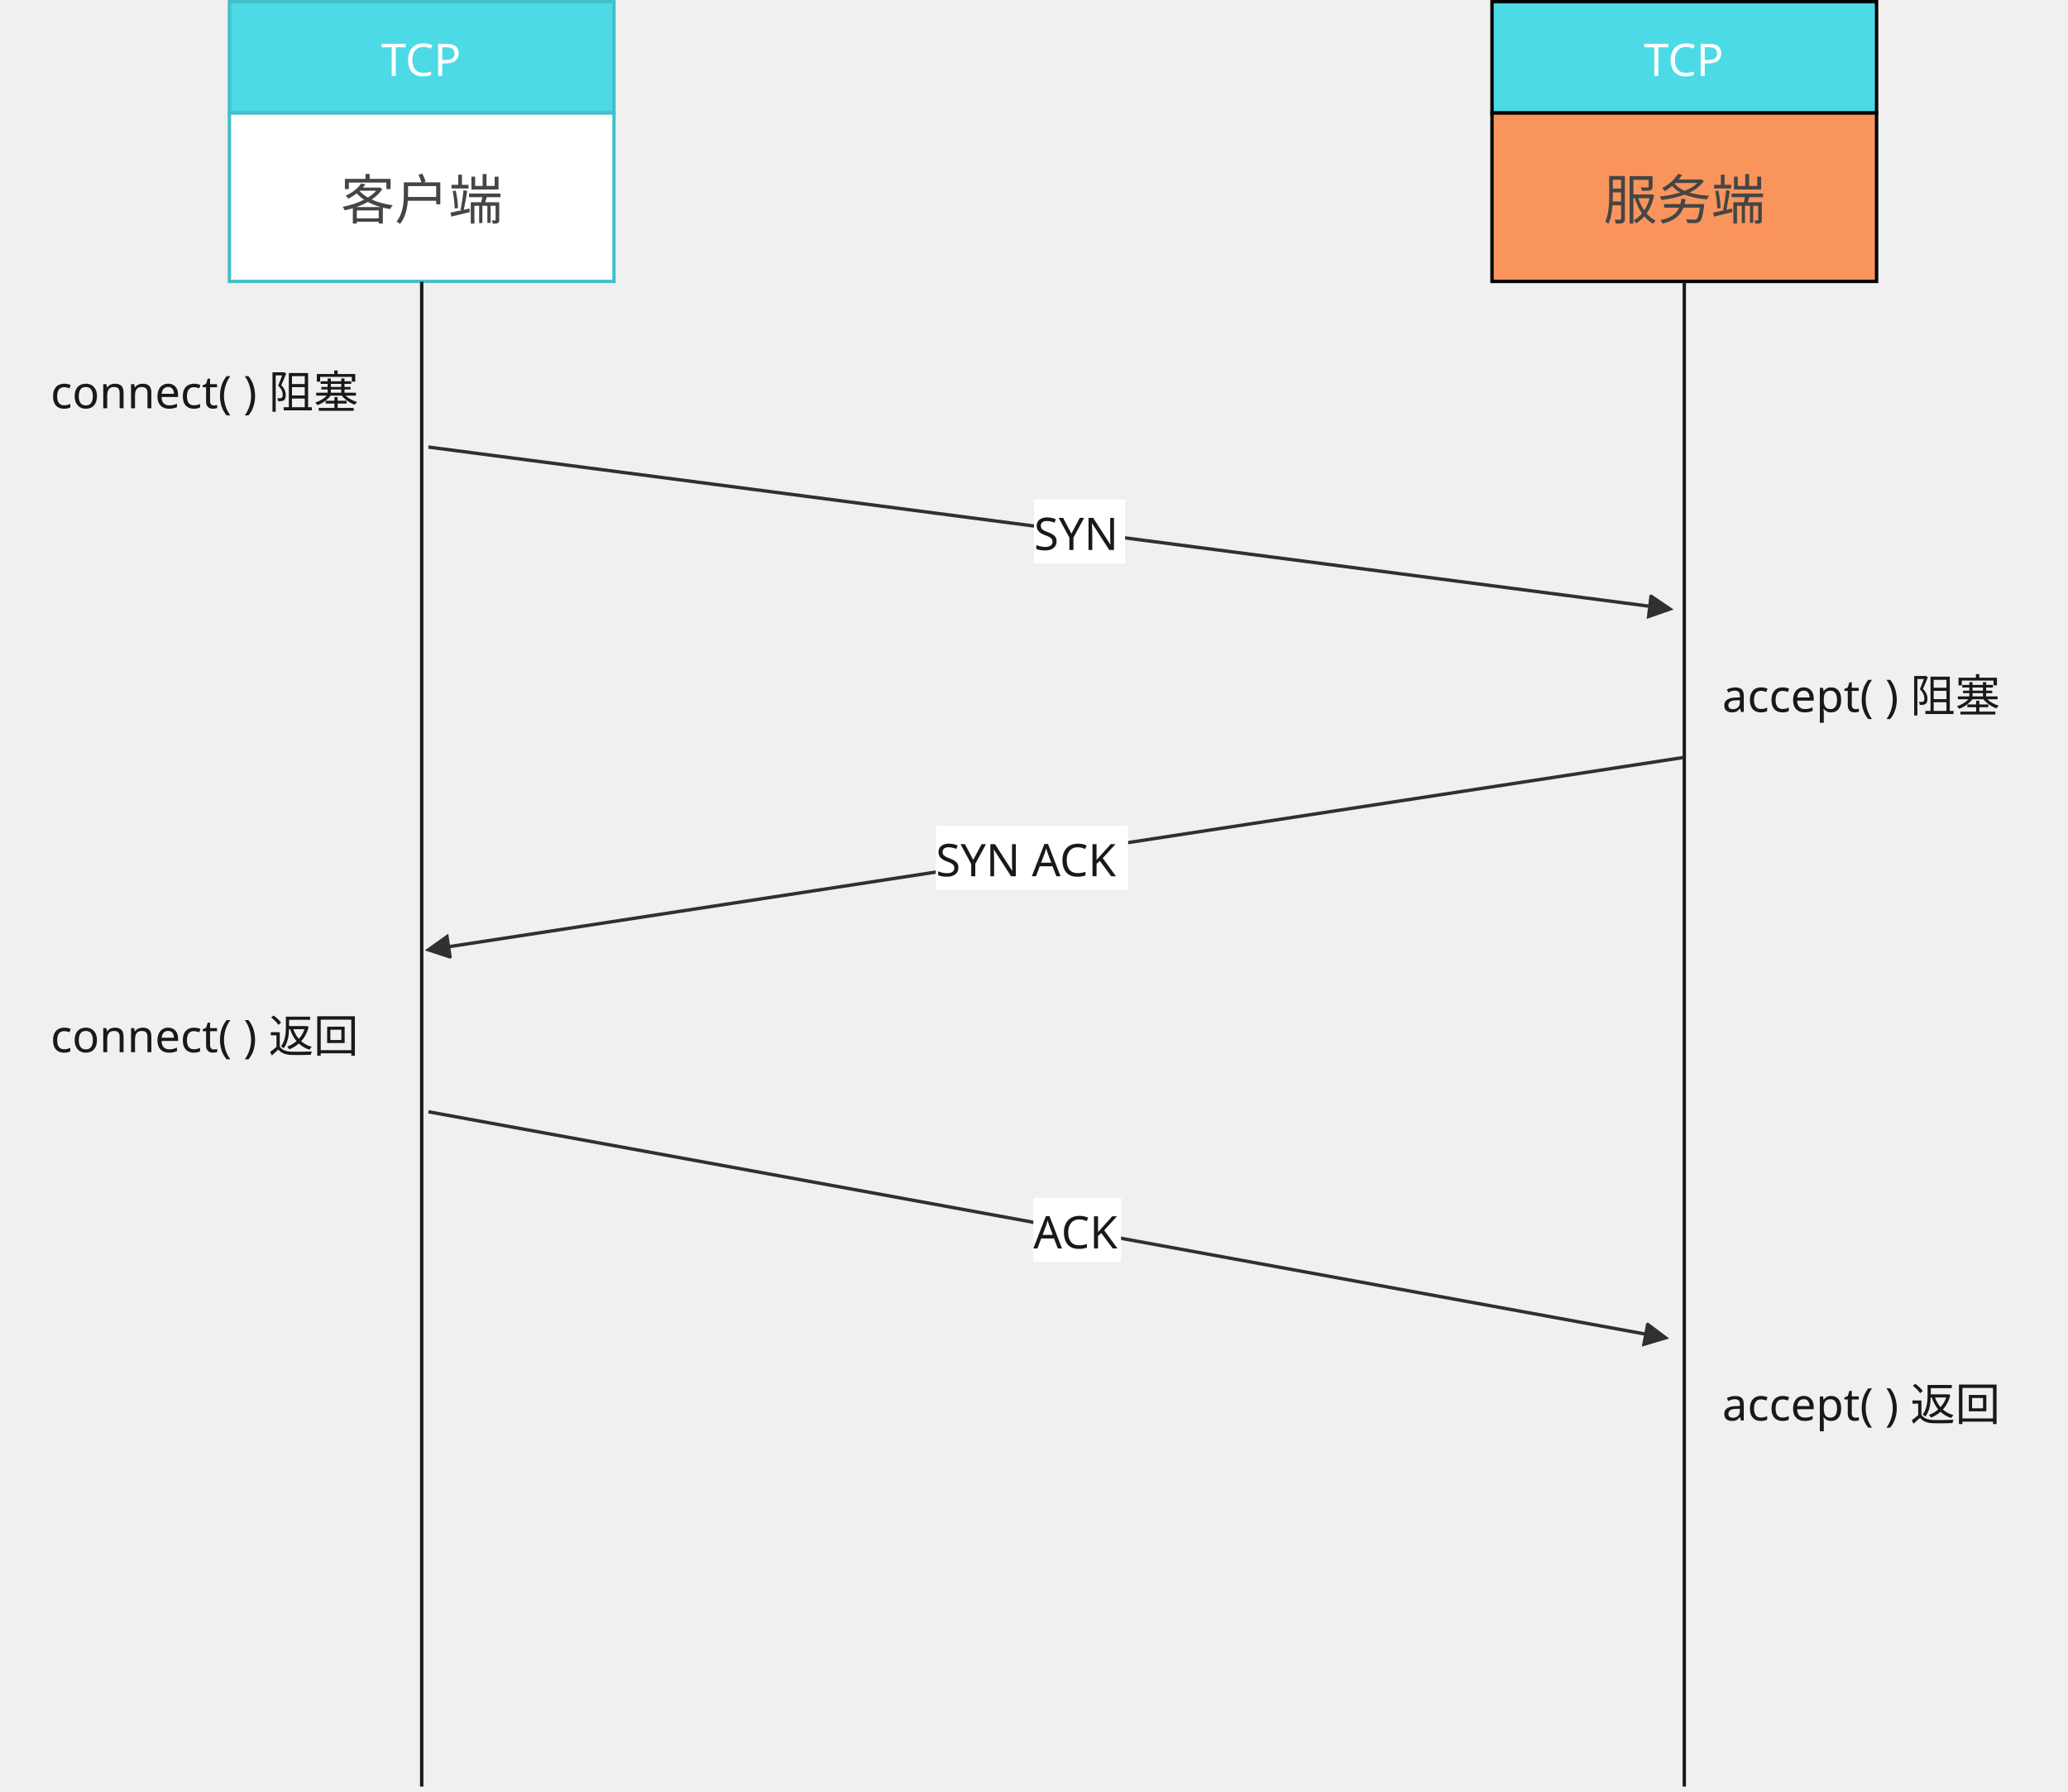
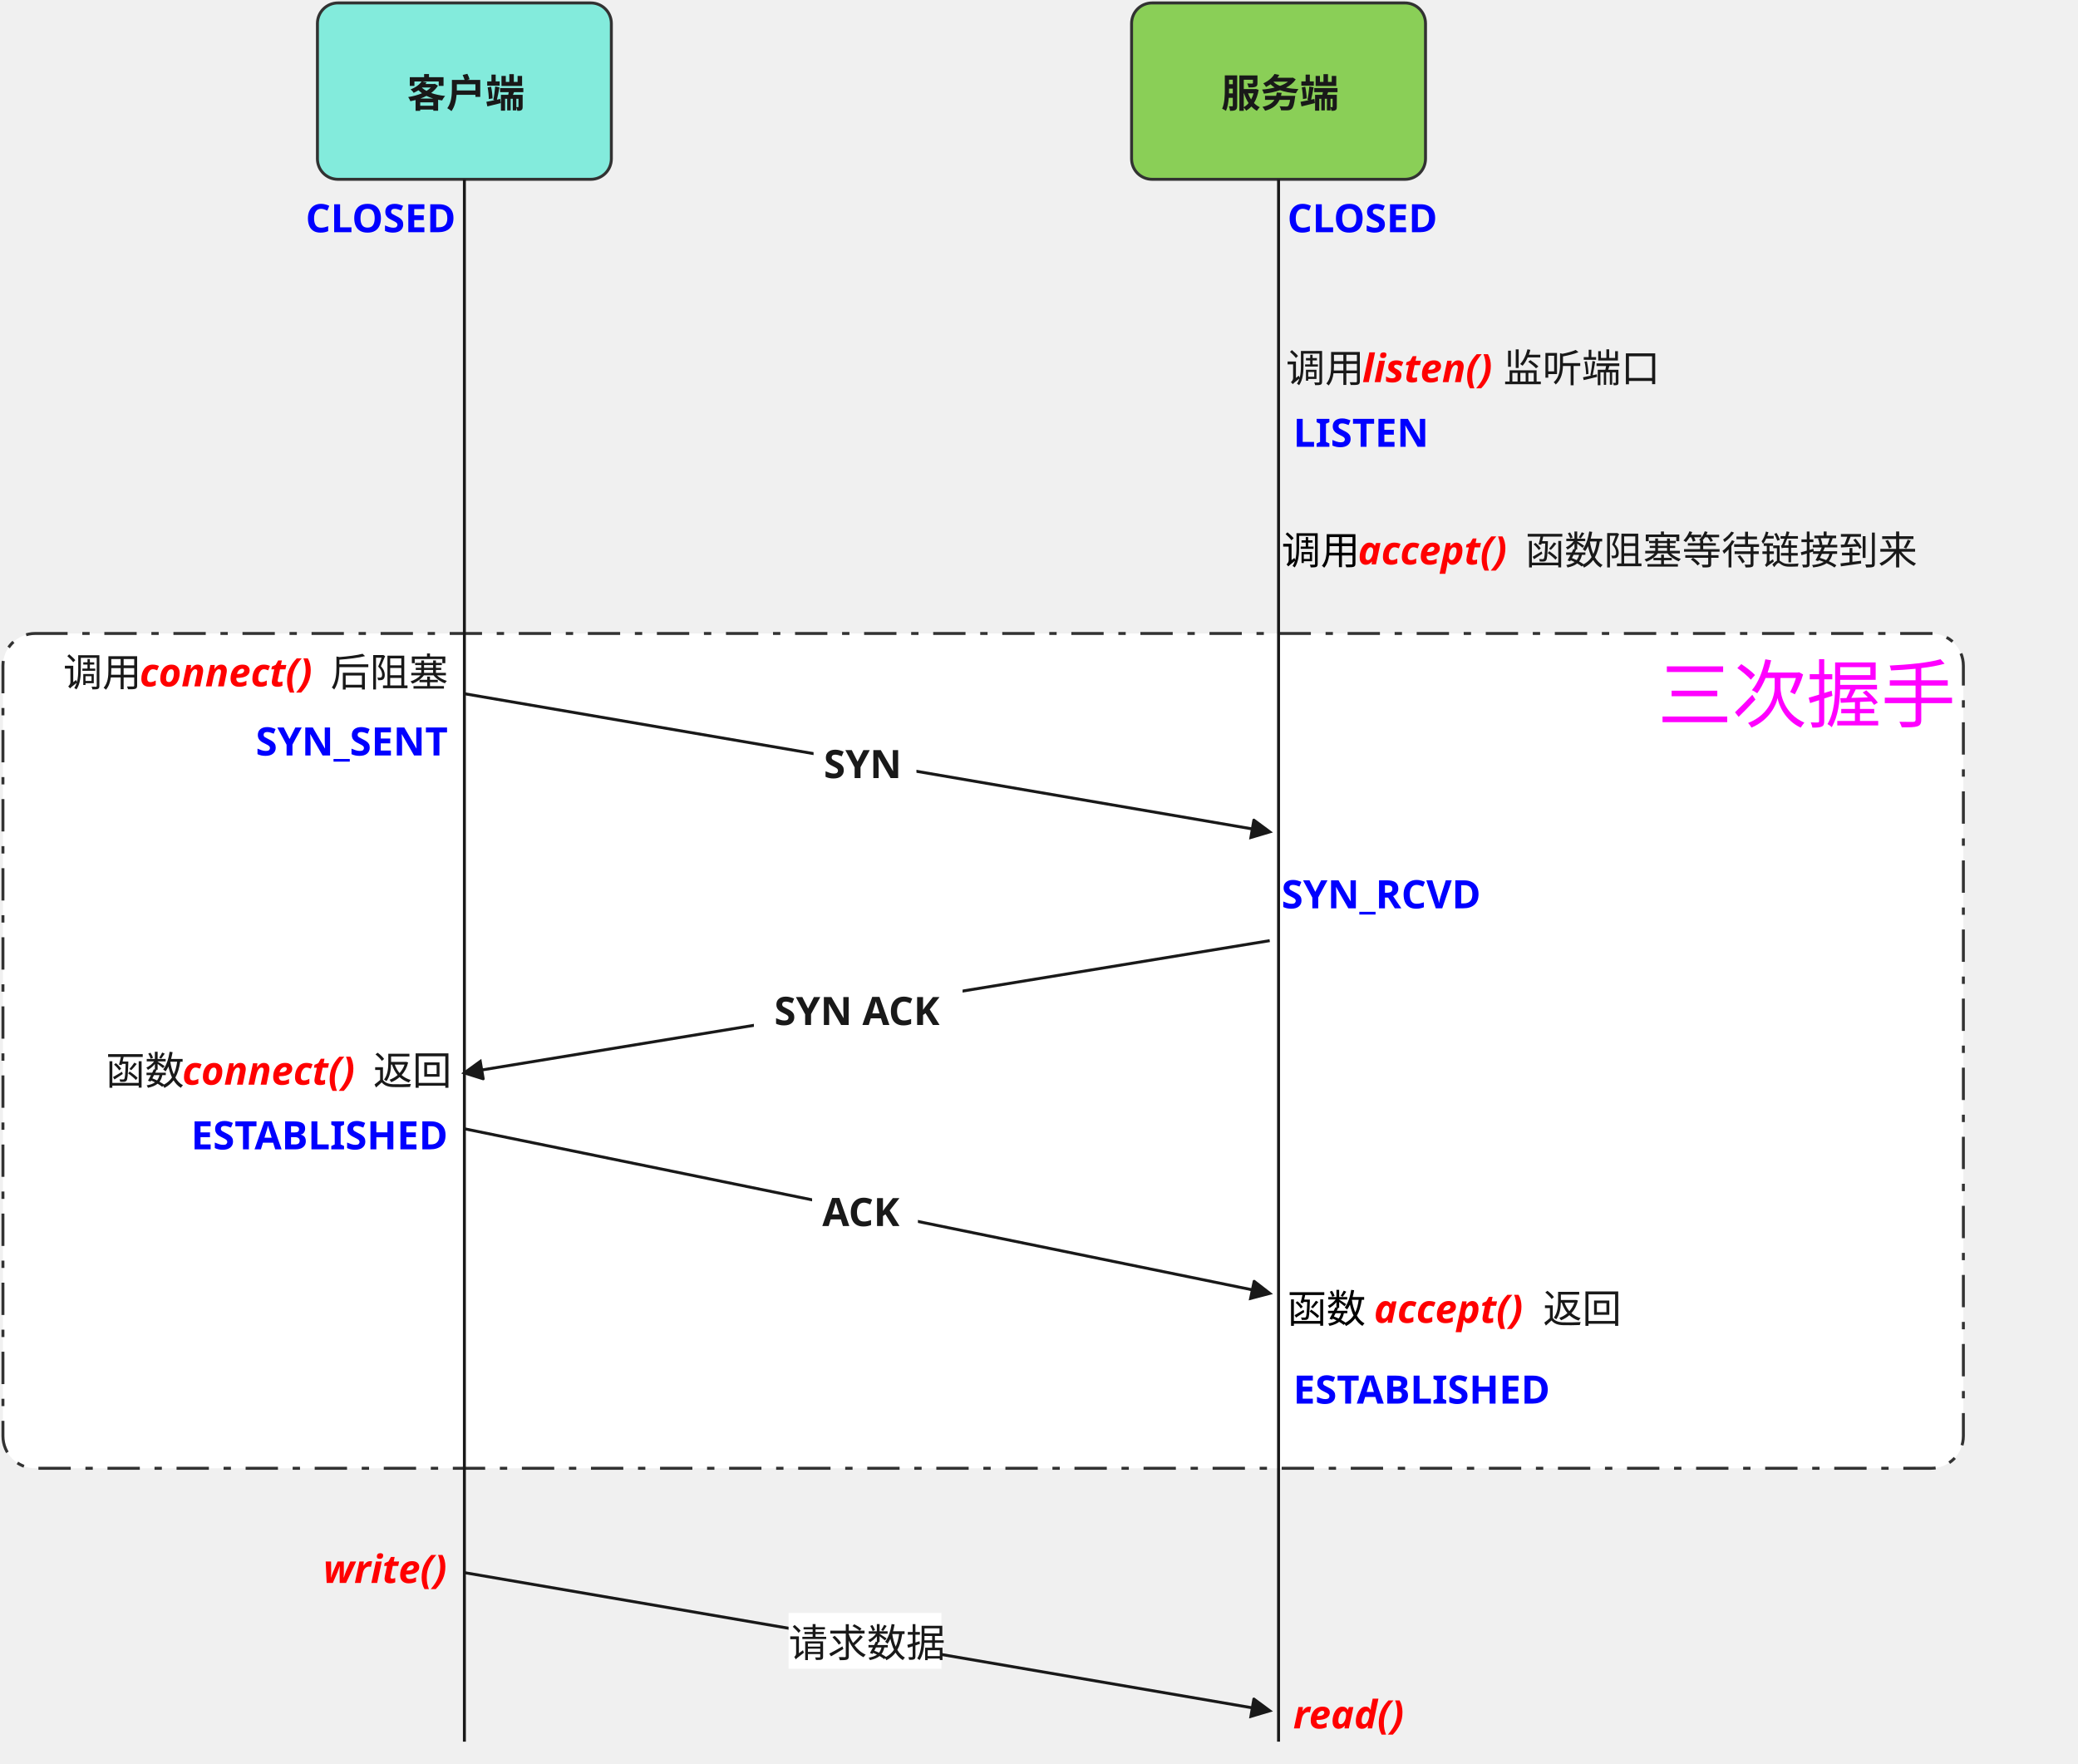
- <svg xmlns="http://www.w3.org/2000/svg" width="613" height="531" viewBox="0 0 613 531">
+ <svg xmlns="http://www.w3.org/2000/svg" width="707" height="600" viewBox="0 0 707 600">
  <defs />
-   <g transform="translate(-66.00,-75.50)">
-     <g id="table1" transform="translate(134.00,76.00)">
-       <g>
-         <path fill="#4cdae6" stroke="#42c0ca" d="M.0,.0L114.0,.0L114.0,33.0L.0,33.0L.0,.0z" />
-         <text style="fill:#ffffff;font-family:Microsoft YaHei;font-size:10.00pt" xml:space="preserve">
-           <tspan x="45.0" y="22.0">TCP</tspan>
-         </text>
-       </g>
-       <g>
-         <path fill="#ffffff" stroke="#42c0ca" d="M.0,33.0L114.0,33.0L114.0,82.9L.0,82.9L.0,33.0z" />
-         <text style="fill:#454545;font-family:Microsoft YaHei;font-size:12.00pt" xml:space="preserve">
-           <tspan x="33.0" y="64.5">客户端</tspan>
-         </text>
-       </g>
-     </g>
-     <g id="table2" transform="translate(508.26,76.00)">
-       <g>
-         <path fill="#4cdae6" stroke="#000000" d="M.0,.0L114.0,.0L114.0,33.0L.0,33.0L.0,.0z" />
-         <text style="fill:#ffffff;font-family:Microsoft YaHei;font-size:10.00pt" xml:space="preserve">
-           <tspan x="45.0" y="22.0">TCP</tspan>
-         </text>
-       </g>
-       <g>
-         <path fill="#fa945d" stroke="#000000" d="M.0,33.0L114.0,33.0L114.0,82.9L.0,82.9L.0,33.0z" />
-         <text style="fill:#454545;font-family:Microsoft YaHei;font-size:12.00pt" xml:space="preserve">
-           <tspan x="33.0" y="64.5">服务端</tspan>
-         </text>
-       </g>
-     </g>
-     <g id="shape3" transform="translate(193.00,208.00)">
-       <path fill="none" stroke="#303030" d="M.0,.0L362.1,47.2" />
-       <path stroke-width="1" fill="#303030" stroke="#303030" stroke-linecap="round" d="M362.4,44.2L368.0,48.0L361.7,50.2L362.4,44.2" />
-       <rect x="179.5" fill="#ffffff" y="15.5" width="27.0" height="19.0" />
-       <text style="fill:#191919;font-family:Microsoft YaHei;font-size:10.00pt" xml:space="preserve">
-         <tspan x="179.5" y="30.5">SYN</tspan>
+   <g transform="translate(-182.00,-70.00)">
+     <g transform="translate(183.00,285.50)" id="shape1">
+       <path stroke-dasharray="11,5,2.5,5" d="M11.0,.0L656.0,.0C662.1,.0,667.0,4.9,667.0,11.0L667.0,273.0C667.0,279.1,662.1,284.0,656.0,284.0L11.0,284.0C4.9,284.0,.0,279.1,.0,273.0L.0,11.0C.0,4.9,4.9,.0,11.0,.0z" fill-rule="nonzero" stroke="#323232" fill="#ffffff" />
+       <text xml:space="preserve" style="fill:#ff00ff;font-family:Microsoft YaHei;font-size:19.00pt">
+         <tspan x="563.0" y="30.0">三次握手</tspan>
      </text>
    </g>
-     <path fill="none" id="shape4" stroke="#191919" transform="translate(191.00,159.00)" d="M.0,.0L.0,446.0" />
-     <path fill="none" id="shape5" stroke="#191919" transform="translate(565.26,159.00)" d="M.0,.0L.0,446.0" />
-     <g id="shape6" transform="translate(565.00,300.00)">
-       <path fill="none" stroke="#303030" d="M.0,.0L-366.1,56.1" />
-       <path stroke-width="1" fill="#303030" stroke="#303030" stroke-linecap="round" d="M-365.6,59.1L-372.0,57.0L-366.5,53.1L-365.6,59.1" />
-       <rect x="-221.6" fill="#ffffff" y="20.2" width="57.0" height="19.0" />
-       <text style="fill:#191919;font-family:Microsoft YaHei;font-size:10.00pt" xml:space="preserve">
-         <tspan x="-221.6" y="35.2">SYN ACK</tspan>
+     <g transform="translate(290.00,71.00)" id="shape2">
+       <path d="M100.0,53.0L100.0,7.0C100.0,3.1,96.9,.0,93.0,.0L7.0,.0C3.1,.0,.0,3.1,.0,7.0L.0,53.0C.0,56.9,3.1,60.0,7.0,60.0L93.0,60.0C96.9,60.0,100.0,56.9,100.0,53.0z" fill-rule="nonzero" stroke="#323232" fill="#83ebdc" />
+       <text xml:space="preserve" style="fill:#191919;font-family:微软雅黑;font-size:10.00pt;font-weight:bold">
+         <tspan x="30.5" y="35.5">客户端</tspan>
      </text>
    </g>
-     <g id="shape7" transform="translate(193.00,405.00)">
-       <path fill="none" stroke="#303030" d="M.0,.0L360.8,65.9" />
-       <path stroke-width="1" fill="#303030" stroke="#303030" stroke-linecap="round" d="M361.4,63.0L366.7,67.0L360.3,68.9L361.4,63.0" />
-       <rect x="179.3" fill="#ffffff" y="25.5" width="26.0" height="19.0" />
-       <text style="fill:#191919;font-family:Microsoft YaHei;font-size:10.00pt" xml:space="preserve">
-         <tspan x="179.3" y="40.5">ACK</tspan>
+     <g transform="translate(567.00,71.00)" id="shape3">
+       <path d="M100.0,53.0L100.0,7.0C100.0,3.1,96.9,.0,93.0,.0L7.0,.0C3.1,.0,.0,3.1,.0,7.0L.0,53.0C.0,56.9,3.1,60.0,7.0,60.0L93.0,60.0C96.9,60.0,100.0,56.9,100.0,53.0z" fill-rule="nonzero" stroke="#323232" fill="#8acf57" />
+       <text xml:space="preserve" style="fill:#191919;font-family:微软雅黑;font-size:10.00pt;font-weight:bold">
+         <tspan x="30.5" y="35.5">服务端</tspan>
      </text>
    </g>
-     <g id="shape8" transform="translate(67.00,172.00)">
-       <text style="fill:#191919;font-family:Microsoft YaHei;font-size:10.00pt" xml:space="preserve">
-         <tspan x="14.0" y="24.5">connect( ) 阻塞</tspan>
+     <path d="M.0,.0L.0,531.5" transform="translate(340.00,131.00)" id="shape4" stroke="#191919" fill="none" />
+     <path d="M.0,.0L.0,531.5" transform="translate(617.00,131.00)" id="shape5" stroke="#191919" fill="none" />
+     <g transform="translate(198.00,258.00)" id="shape6">
+       <text xml:space="preserve" style="fill:#191919;font-family:微软雅黑;font-size:10.00pt">
+         <tspan x="5.5" y="45.5">调用</tspan>
+         <tspan x="31.5" style="fill:#ff0000;font-style:italic;font-weight:bold">connect()</tspan>
+         <tspan x="93.5"> 后阻塞</tspan>
      </text>
    </g>
-     <g id="shape9" transform="translate(558.00,262.00)">
-       <text style="fill:#191919;font-family:Microsoft YaHei;font-size:10.00pt" xml:space="preserve">
-         <tspan x="18.5" y="24.5">accept( ) 阻塞</tspan>
+     <g transform="translate(340.00,306.00)" id="shape7">
+       <path d="M.0,.0L268.1,46.0" stroke="#191919" fill="none" />
+       <path stroke-linecap="round" d="M268.6,43.0L274.0,47.0L267.6,48.9L268.6,43.0" stroke="#191919" fill="#191919" stroke-width="1" />
+       <rect width="35.0" x="118.8" y="13.7" fill="#ffffff" height="19.0" />
+       <text xml:space="preserve" style="fill:#191919;font-family:微软雅黑;font-size:10.00pt;font-weight:bold">
+         <tspan x="118.8" y="28.7"> SYN </tspan>
      </text>
    </g>
-     <g id="shape10" transform="translate(67.00,362.85)">
-       <text style="fill:#191919;font-family:Microsoft YaHei;font-size:10.00pt" xml:space="preserve">
-         <tspan x="14.0" y="24.5">connect( ) 返回</tspan>
+     <g transform="translate(615.00,178.00)" id="shape8">
+       <text xml:space="preserve" style="fill:#191919;font-family:微软雅黑;font-size:10.00pt">
+         <tspan x="4.5" y="22.0">调用</tspan>
+         <tspan x="30.5" style="fill:#ff0000;font-style:italic;font-weight:bold">listen()</tspan>
+         <tspan x="75.5"> 监听端口</tspan>
      </text>
    </g>
-     <g id="shape11" transform="translate(558.00,472.00)">
-       <text style="fill:#191919;font-family:Microsoft YaHei;font-size:10.00pt" xml:space="preserve">
-         <tspan x="18.5" y="24.5">accept( ) 返回</tspan>
+     <g transform="translate(614.00,241.00)" id="shape9">
+       <text xml:space="preserve" style="fill:#191919;font-family:微软雅黑;font-size:10.00pt">
+         <tspan x="4.0" style="fill:#000000" y="21.0">调用</tspan>
+         <tspan x="30.0" style="fill:#ff0000;font-style:italic;font-weight:bold">accept()</tspan>
+         <tspan x="84.0"> 函数阻塞等待链接到来</tspan>
+       </text>
+     </g>
+     <g transform="translate(614.00,390.00)" id="shape10">
+       <path d="M.0,.0L-268.1,44.0" stroke="#191919" fill="none" />
+       <path stroke-linecap="round" d="M-267.6,47.0L-274.0,45.0L-268.6,41.1L-267.6,47.0" stroke="#191919" fill="#191919" stroke-width="1" />
+       <rect width="71.0" x="-175.5" y="13.7" fill="#ffffff" height="19.0" />
+       <text xml:space="preserve" style="fill:#191919;font-family:微软雅黑;font-size:10.00pt;font-weight:bold">
+         <tspan x="-175.5" y="28.7">  SYN ACK </tspan>
+       </text>
+     </g>
+     <g transform="translate(198.00,416.00)" id="shape11">
+       <text xml:space="preserve" style="fill:#191919;font-family:微软雅黑;font-size:10.00pt">
+         <tspan x="20.0" y="23.0">函数</tspan>
+         <tspan x="46.0" style="fill:#ff0000;font-style:italic;font-weight:bold">connect()</tspan>
+         <tspan x="108.0"> 返回</tspan>
+       </text>
+     </g>
+     <g transform="translate(340.00,454.00)" id="shape12">
+       <path d="M.0,.0L268.1,54.8" stroke="#191919" fill="none" />
+       <path stroke-linecap="round" d="M268.7,51.9L274.0,56.0L267.5,57.7L268.7,51.9" stroke="#191919" fill="#191919" stroke-width="1" />
+       <rect width="36.0" x="118.3" y="18.1" fill="#ffffff" height="19.0" />
+       <text xml:space="preserve" style="fill:#191919;font-family:微软雅黑;font-size:10.00pt;font-weight:bold">
+         <tspan x="118.3" y="33.1"> ACK </tspan>
+       </text>
+     </g>
+     <g transform="translate(616.00,499.00)" id="shape13">
+       <text xml:space="preserve" style="fill:#191919;font-family:微软雅黑;font-size:10.00pt">
+         <tspan x="4.0" style="fill:#000000" y="21.0">函数</tspan>
+         <tspan x="30.0" style="fill:#ff0000;font-style:italic;font-weight:bold"> accept()</tspan>
+         <tspan x="88.0"> 返回</tspan>
+       </text>
+     </g>
+     <g transform="translate(220.00,305.00)" id="shape14">
+       <text xml:space="preserve" style="fill:#0000ff;font-family:Microsoft YaHei;font-size:10.00pt;font-weight:bold">
+         <tspan x="49.0" y="22.0">SYN_SENT</tspan>
+       </text>
+     </g>
+     <g transform="translate(618.00,200.00)" id="shape15">
+       <text xml:space="preserve" style="fill:#0000ff;font-family:Microsoft YaHei;font-size:10.00pt;font-weight:bold">
+         <tspan x="4.0" y="22.0">LISTEN</tspan>
+       </text>
+     </g>
+     <g transform="translate(614.00,357.00)" id="shape16">
+       <text xml:space="preserve" style="fill:#0000ff;font-family:Microsoft YaHei;font-size:10.00pt;font-weight:bold">
+         <tspan x="4.0" y="22.0">SYN_RCVD</tspan>
+       </text>
+     </g>
+     <g transform="translate(220.00,439.00)" id="shape17">
+       <text xml:space="preserve" style="fill:#0000ff;font-family:Microsoft YaHei;font-size:10.00pt;font-weight:bold">
+         <tspan x="27.0" y="22.0">ESTABLISHED</tspan>
+       </text>
+     </g>
+     <g transform="translate(618.00,525.50)" id="shape18">
+       <text xml:space="preserve" style="fill:#0000ff;font-family:Microsoft YaHei;font-size:10.00pt;font-weight:bold">
+         <tspan x="4.0" y="22.0">ESTABLISHED</tspan>
+       </text>
+     </g>
+     <g transform="translate(258.00,586.00)" id="shape19">
+       <text xml:space="preserve" style="fill:#ff0000;font-family:Microsoft YaHei;font-size:10.00pt;font-style:italic;font-weight:bold">
+         <tspan x="34.0" y="22.5">write()</tspan>
+       </text>
+     </g>
+     <g transform="translate(618.00,635.50)" id="shape20">
+       <text xml:space="preserve" style="fill:#ff0000;font-family:Microsoft YaHei;font-size:10.00pt;font-style:italic;font-weight:bold">
+         <tspan x="4.0" y="22.5">read()</tspan>
+       </text>
+     </g>
+     <g transform="translate(340.00,605.00)" id="shape21">
+       <path d="M.0,.0L268.1,46.0" stroke="#191919" fill="none" />
+       <path stroke-linecap="round" d="M268.6,43.0L274.0,47.0L267.6,48.9L268.6,43.0" stroke="#191919" fill="#191919" stroke-width="1" />
+       <rect width="52.0" x="110.3" y="13.7" fill="#ffffff" height="19.0" />
+       <text xml:space="preserve" style="fill:#191919;font-family:Microsoft YaHei;font-size:10.00pt">
+         <tspan x="110.3" y="28.7">请求数据</tspan>
+       </text>
+     </g>
+     <g transform="translate(222.00,127.00)" id="shape22">
+       <text xml:space="preserve" style="fill:#0000ff;font-family:Microsoft YaHei;font-size:10.00pt;font-weight:bold">
+         <tspan x="64.0" y="22.0">CLOSED</tspan>
+       </text>
+     </g>
+     <g transform="translate(616.00,127.00)" id="shape23">
+       <text xml:space="preserve" style="fill:#0000ff;font-family:Microsoft YaHei;font-size:10.00pt;font-weight:bold">
+         <tspan x="4.0" y="22.0">CLOSED</tspan>
      </text>
    </g>
  </g>
</svg>
